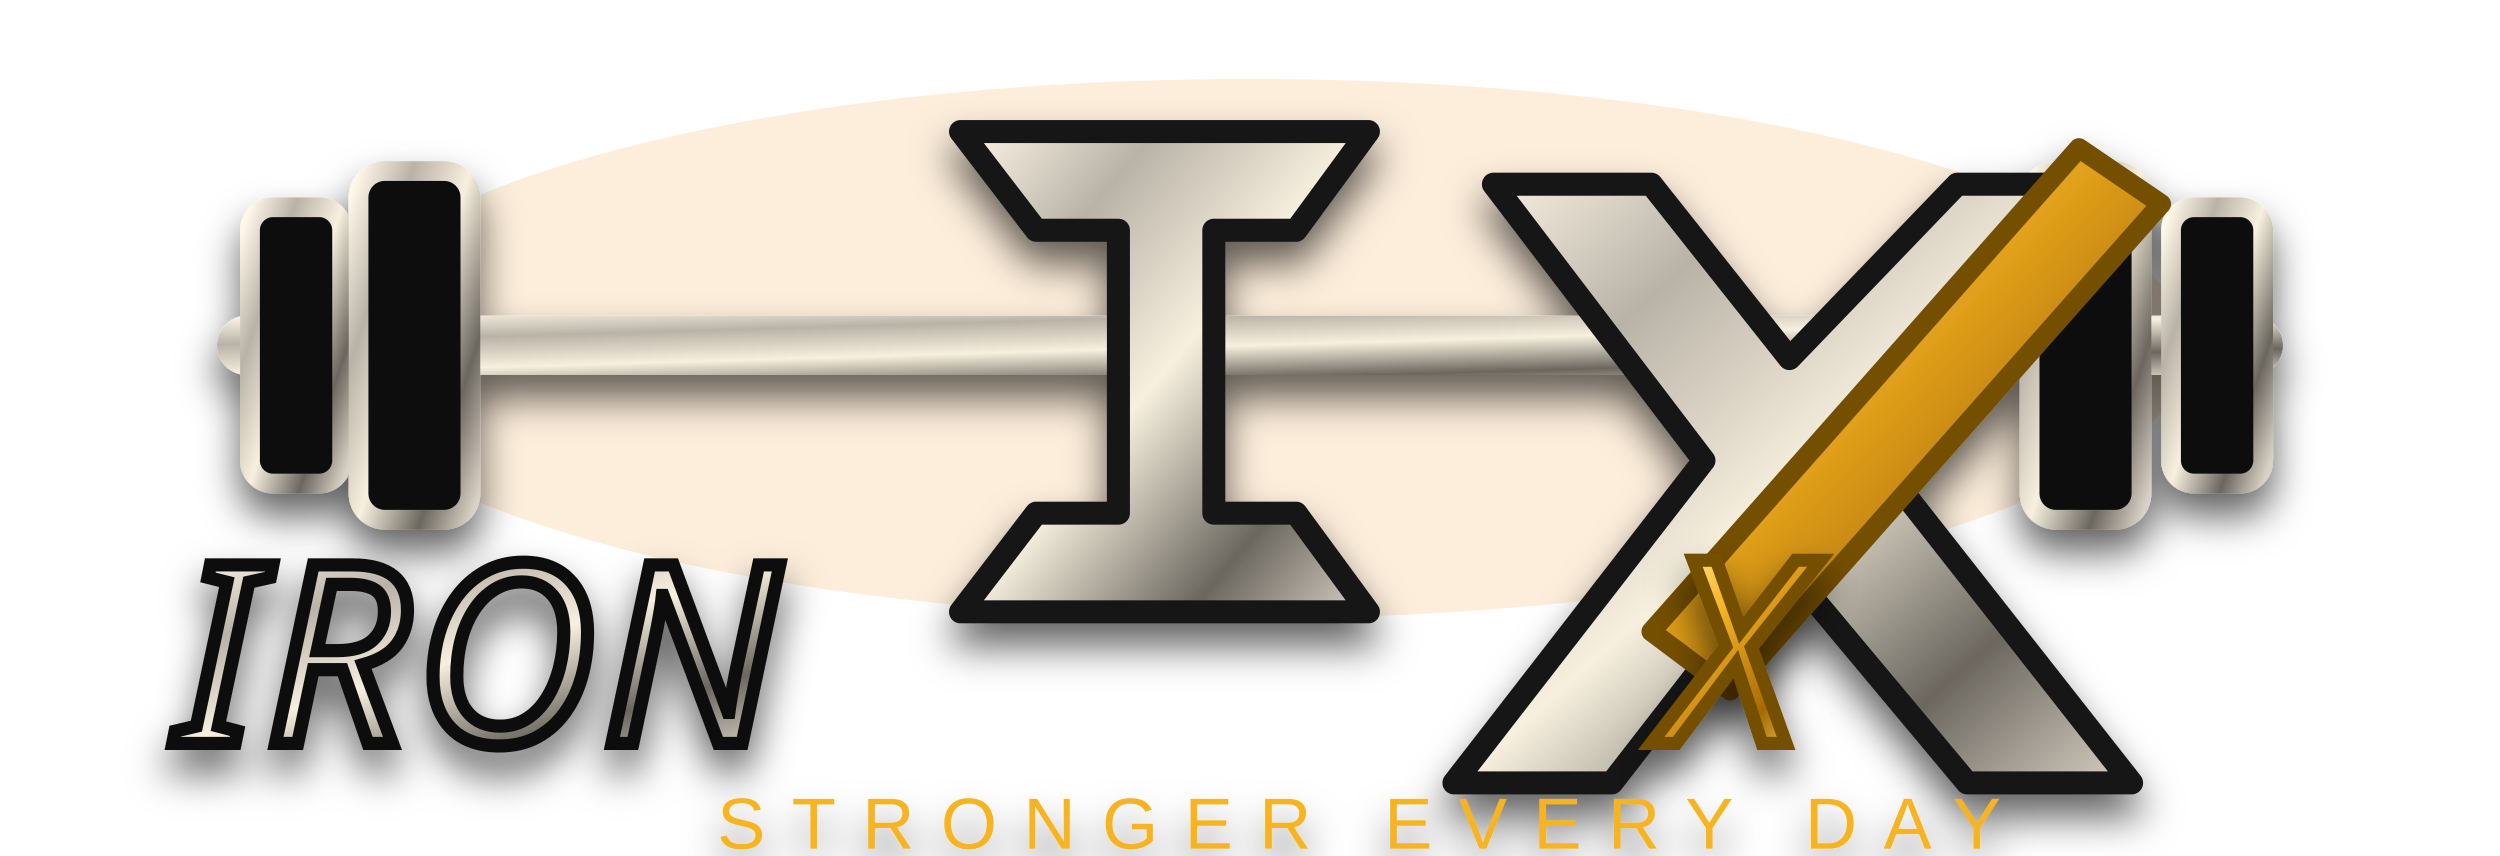
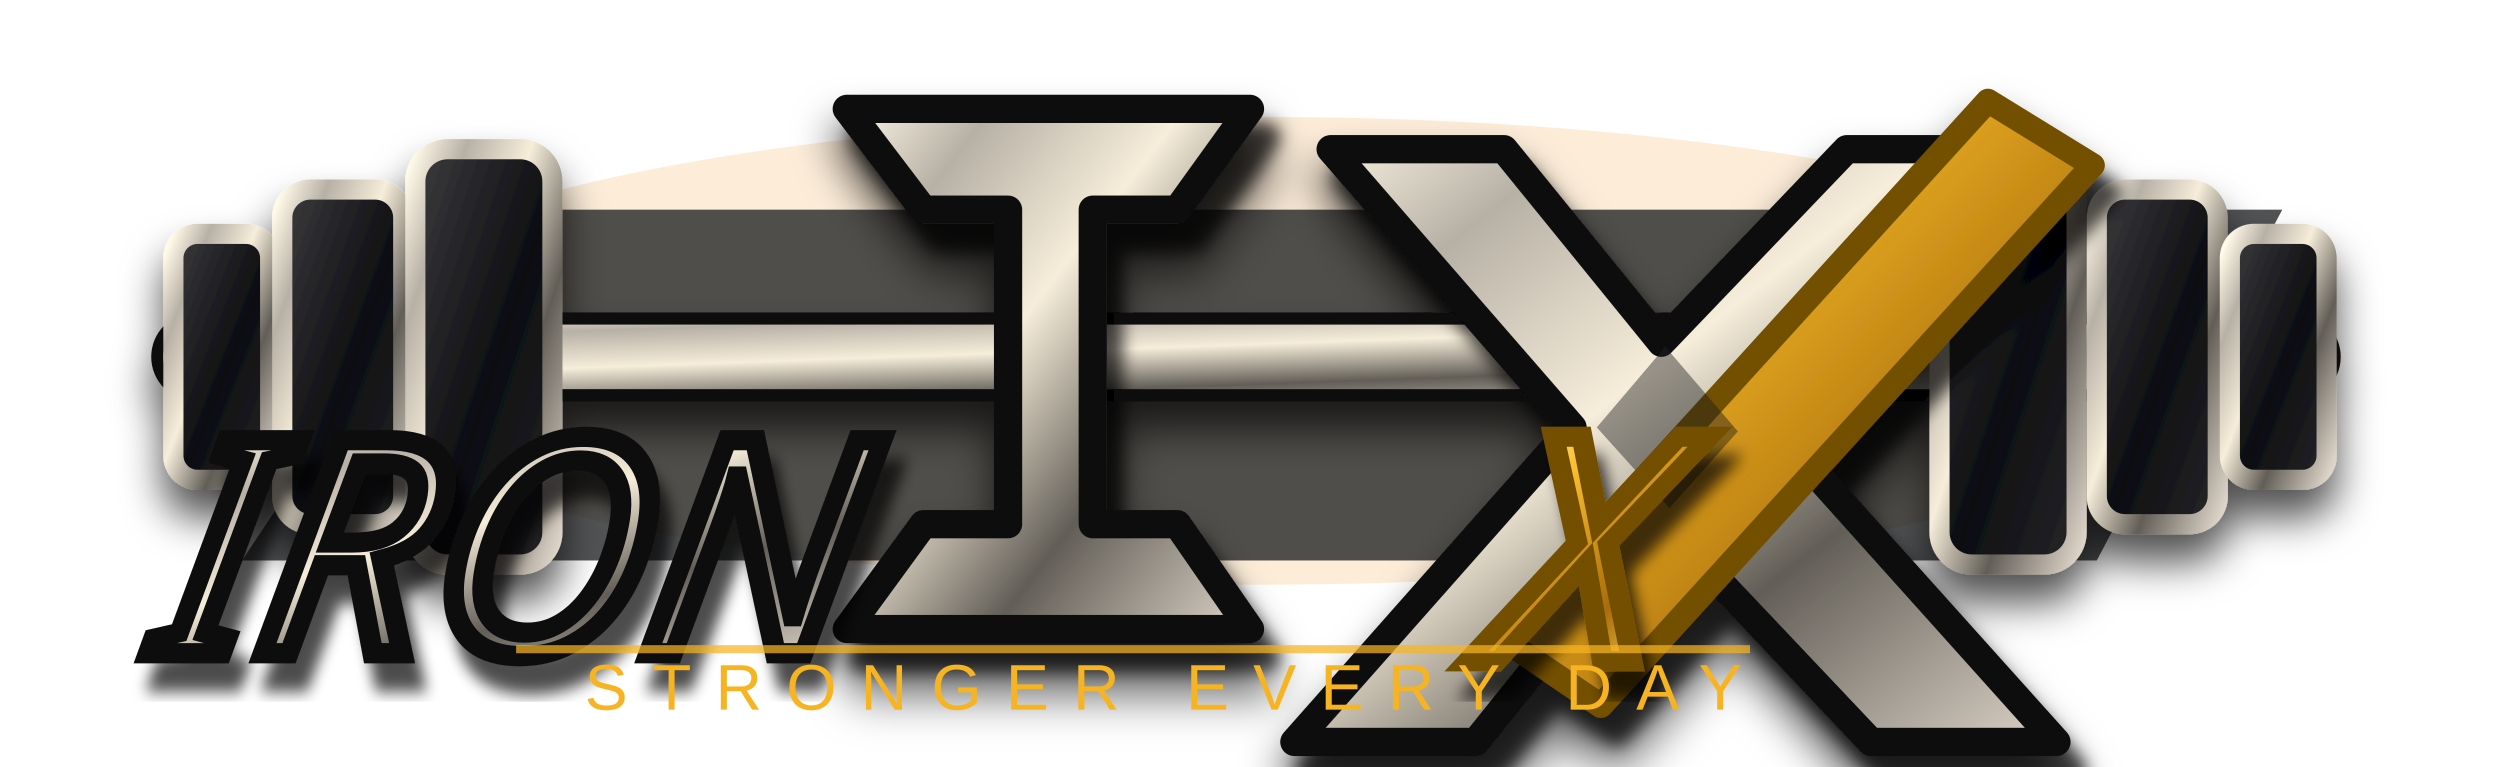
- <svg xmlns="http://www.w3.org/2000/svg" viewBox="0 0 760 260" role="img" aria-labelledby="title desc">
+ <svg xmlns="http://www.w3.org/2000/svg" viewBox="0 0 620 190" role="img" aria-labelledby="title desc">
  <defs>
    <linearGradient id="steel" x1="0" x2="1" y1="0" y2="1">
-       <stop offset="0" stop-color="#fff8e9" />
-       <stop offset=".24" stop-color="#b9b2a7" />
-       <stop offset=".5" stop-color="#f7f0df" />
-       <stop offset=".78" stop-color="#6b675f" />
-       <stop offset="1" stop-color="#d9d1c5" />
+       <stop offset="0" stop-color="#fff9e8" />
+       <stop offset=".18" stop-color="#b7b0a5" />
+       <stop offset=".42" stop-color="#f6edda" />
+       <stop offset=".68" stop-color="#625e57" />
+       <stop offset="1" stop-color="#ddd4c8" />
+     </linearGradient>
+     <linearGradient id="steelDark" x1="0" x2="1" y1="0" y2="1">
+       <stop offset="0" stop-color="#3d3d3f" />
+       <stop offset=".55" stop-color="#0d0e11" />
+       <stop offset="1" stop-color="#262629" />
    </linearGradient>
    <linearGradient id="gold" x1="0" x2="1" y1="0" y2="1">
-       <stop offset="0" stop-color="#fff0a1" />
-       <stop offset=".34" stop-color="#f7b422" />
-       <stop offset=".74" stop-color="#a66a05" />
-       <stop offset="1" stop-color="#ffd761" />
+       <stop offset="0" stop-color="#fff0a2" />
+       <stop offset=".26" stop-color="#f9bd2f" />
+       <stop offset=".7" stop-color="#a86c07" />
+       <stop offset="1" stop-color="#ffd85f" />
    </linearGradient>
-     <filter id="depth" x="-8%" y="-18%" width="116%" height="140%">
-       <feDropShadow dx="0" dy="7" stdDeviation="6" flood-color="#000" flood-opacity=".62" />
+     <filter id="depth" x="-12%" y="-24%" width="124%" height="150%">
+       <feDropShadow dx="0" dy="7" stdDeviation="5" flood-color="#000" flood-opacity=".68" />
+     </filter>
+     <filter id="hardShadow" x="-10%" y="-18%" width="120%" height="136%">
+       <feDropShadow dx="4" dy="7" stdDeviation="2" flood-color="#000" flood-opacity=".7" />
    </filter>
  </defs>
-   <rect width="760" height="260" fill="transparent" />
-   <ellipse cx="380" cy="106" rx="285" ry="82" fill="#f2a23a" opacity=".18" />
+   <rect width="620" height="190" fill="transparent" />
+   <ellipse cx="313" cy="87" rx="240" ry="58" fill="#f2a23a" opacity=".2" />
+   <path d="M60 139 H520 L566 52 H118 Z" fill="#0e1014" opacity=".72" />
  <g filter="url(#depth)">
-     <g transform="translate(66 34)">
-       <rect x="0" y="62" width="628" height="18" rx="9" fill="url(#steel)" />
-       <g fill="#0d0e11" stroke="url(#steel)" stroke-width="6">
-         <rect x="10" y="29" width="28" height="84" rx="7" />
-         <rect x="43" y="18" width="34" height="106" rx="8" />
-         <rect x="551" y="18" width="34" height="106" rx="8" />
-         <rect x="594" y="29" width="28" height="84" rx="7" />
+     <g transform="translate(39 24)">
+       <rect x="0" y="55" width="540" height="19" rx="9.5" fill="url(#steel)" stroke="#111" stroke-width="3" />
+       <g fill="url(#steelDark)" stroke="url(#steel)" stroke-width="5">
+         <rect x="4" y="34" width="24" height="61" rx="6" />
+         <rect x="31" y="23" width="30" height="83" rx="7" />
+         <rect x="64" y="13" width="34" height="103" rx="8" />
+         <rect x="442" y="13" width="34" height="103" rx="8" />
+         <rect x="481" y="23" width="30" height="83" rx="7" />
+         <rect x="514" y="34" width="24" height="61" rx="6" />
      </g>
    </g>
-     <g transform="translate(292 14)">
-       <path d="M0 26 H124 L102 56 H77 V142 H102 L124 172 H0 L23 142 H48 V56 H23 Z" fill="url(#steel)" stroke="#151515" stroke-width="7" stroke-linejoin="round" />
-       <path d="M162 42 H210 L252 95 L303 42 H353 L279 126 L356 224 H306 L250 157 L198 224 H150 L226 126 Z" fill="url(#steel)" stroke="#151515" stroke-width="7" stroke-linejoin="round" />
-       <path d="M210 178 L340 31 L365 48 L234 196 Z" fill="url(#gold)" stroke="#745005" stroke-width="6" stroke-linejoin="round" />
+     <g transform="translate(210 8)" filter="url(#hardShadow)">
+       <path d="M0 19 H100 L82 44 H61 V122 H82 L100 148 H0 L19 122 H40 V44 H19 Z" fill="url(#steel)" stroke="#111" stroke-width="7" stroke-linejoin="round" />
+       <path d="M120 29 H163 L202 77 L248 29 H294 L230 98 L300 176 H254 L201 120 L156 176 H111 L180 98 Z" fill="url(#steel)" stroke="#111" stroke-width="7" stroke-linejoin="round" />
+       <path d="M162 150 L283 17 L309 33 L187 167 Z" fill="url(#gold)" stroke="#735000" stroke-width="6" stroke-linejoin="round" />
+       <path d="M203 78 L221 99 L204 118 L186 98 Z" fill="#151515" opacity=".42" />
    </g>
  </g>
-   <g transform="translate(54 171)" filter="url(#depth)">
-     <text x="0" y="55" font-family="Impact, Arial Black, sans-serif" font-size="76" font-style="italic" letter-spacing="2" fill="url(#steel)" stroke="#101010" stroke-width="4">IRON</text>
-     <text x="452" y="55" font-family="Impact, Arial Black, sans-serif" font-size="78" font-style="italic" letter-spacing="0" fill="url(#gold)" stroke="#745005" stroke-width="4">X</text>
-     <text x="164" y="87" font-family="Arial Black, Arial, sans-serif" font-size="22" letter-spacing="8" fill="#f7b422">STRONGER EVERY DAY</text>
+   <g transform="translate(46 112) skewX(-9)" filter="url(#hardShadow)">
+     <text x="0" y="50" font-family="Impact, Arial Black, sans-serif" font-size="74" font-style="italic" letter-spacing="0" fill="url(#steel)" stroke="#0b0b0c" stroke-width="5">IRON</text>
+     <text x="330" y="52" font-family="Impact, Arial Black, sans-serif" font-size="78" font-style="italic" letter-spacing="0" fill="url(#gold)" stroke="#745005" stroke-width="5">X</text>
+   </g>
+   <g transform="translate(128 176)">
+     <rect x="0" y="-16" width="306" height="2" fill="#f7b422" opacity=".72" />
+     <text x="17" y="0" font-family="Arial Black, Arial, sans-serif" font-size="16" letter-spacing="6" fill="#f7b422">STRONGER EVERY DAY</text>
  </g>
</svg>
